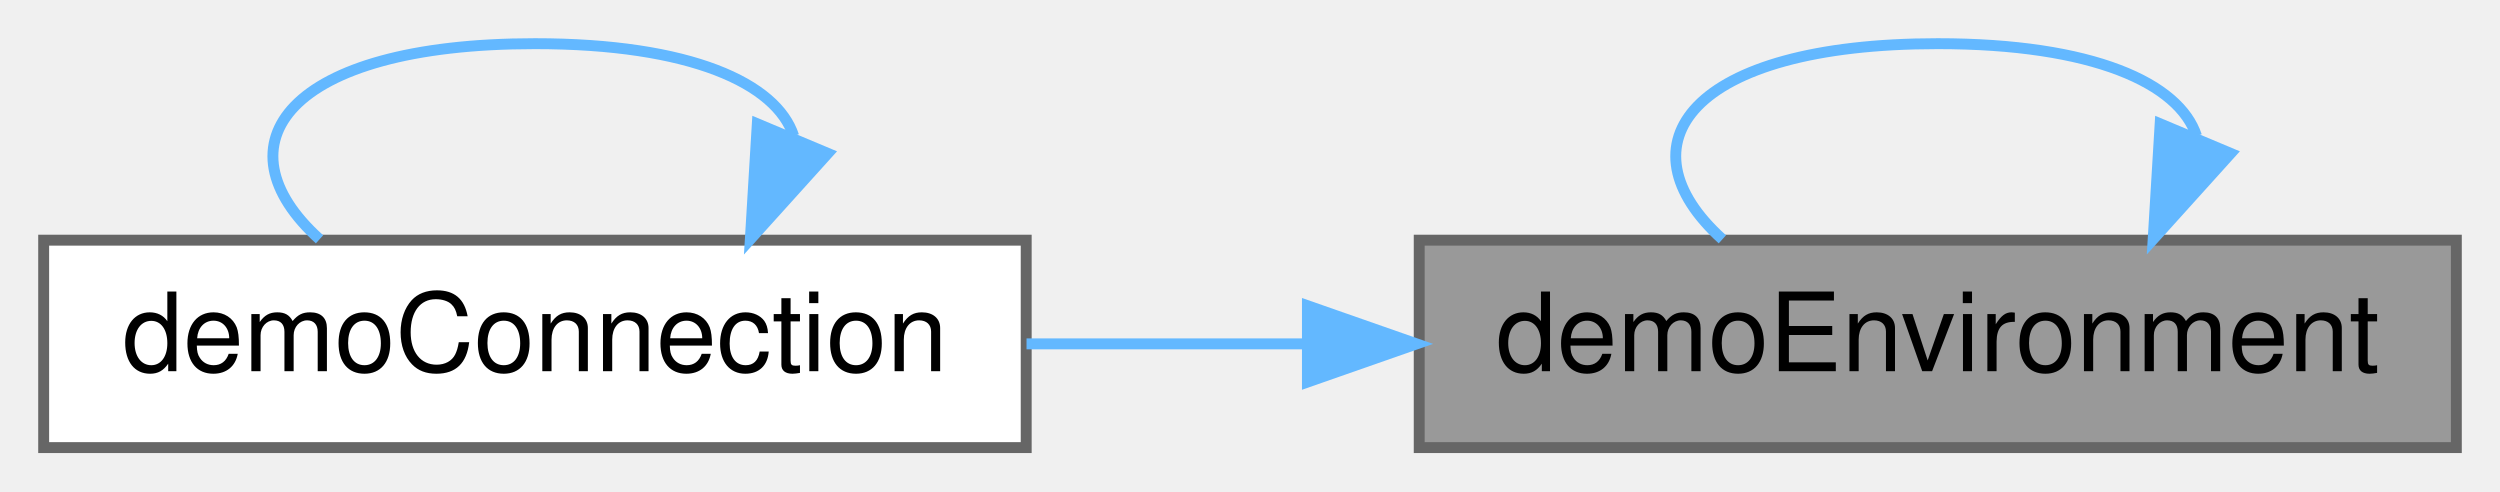
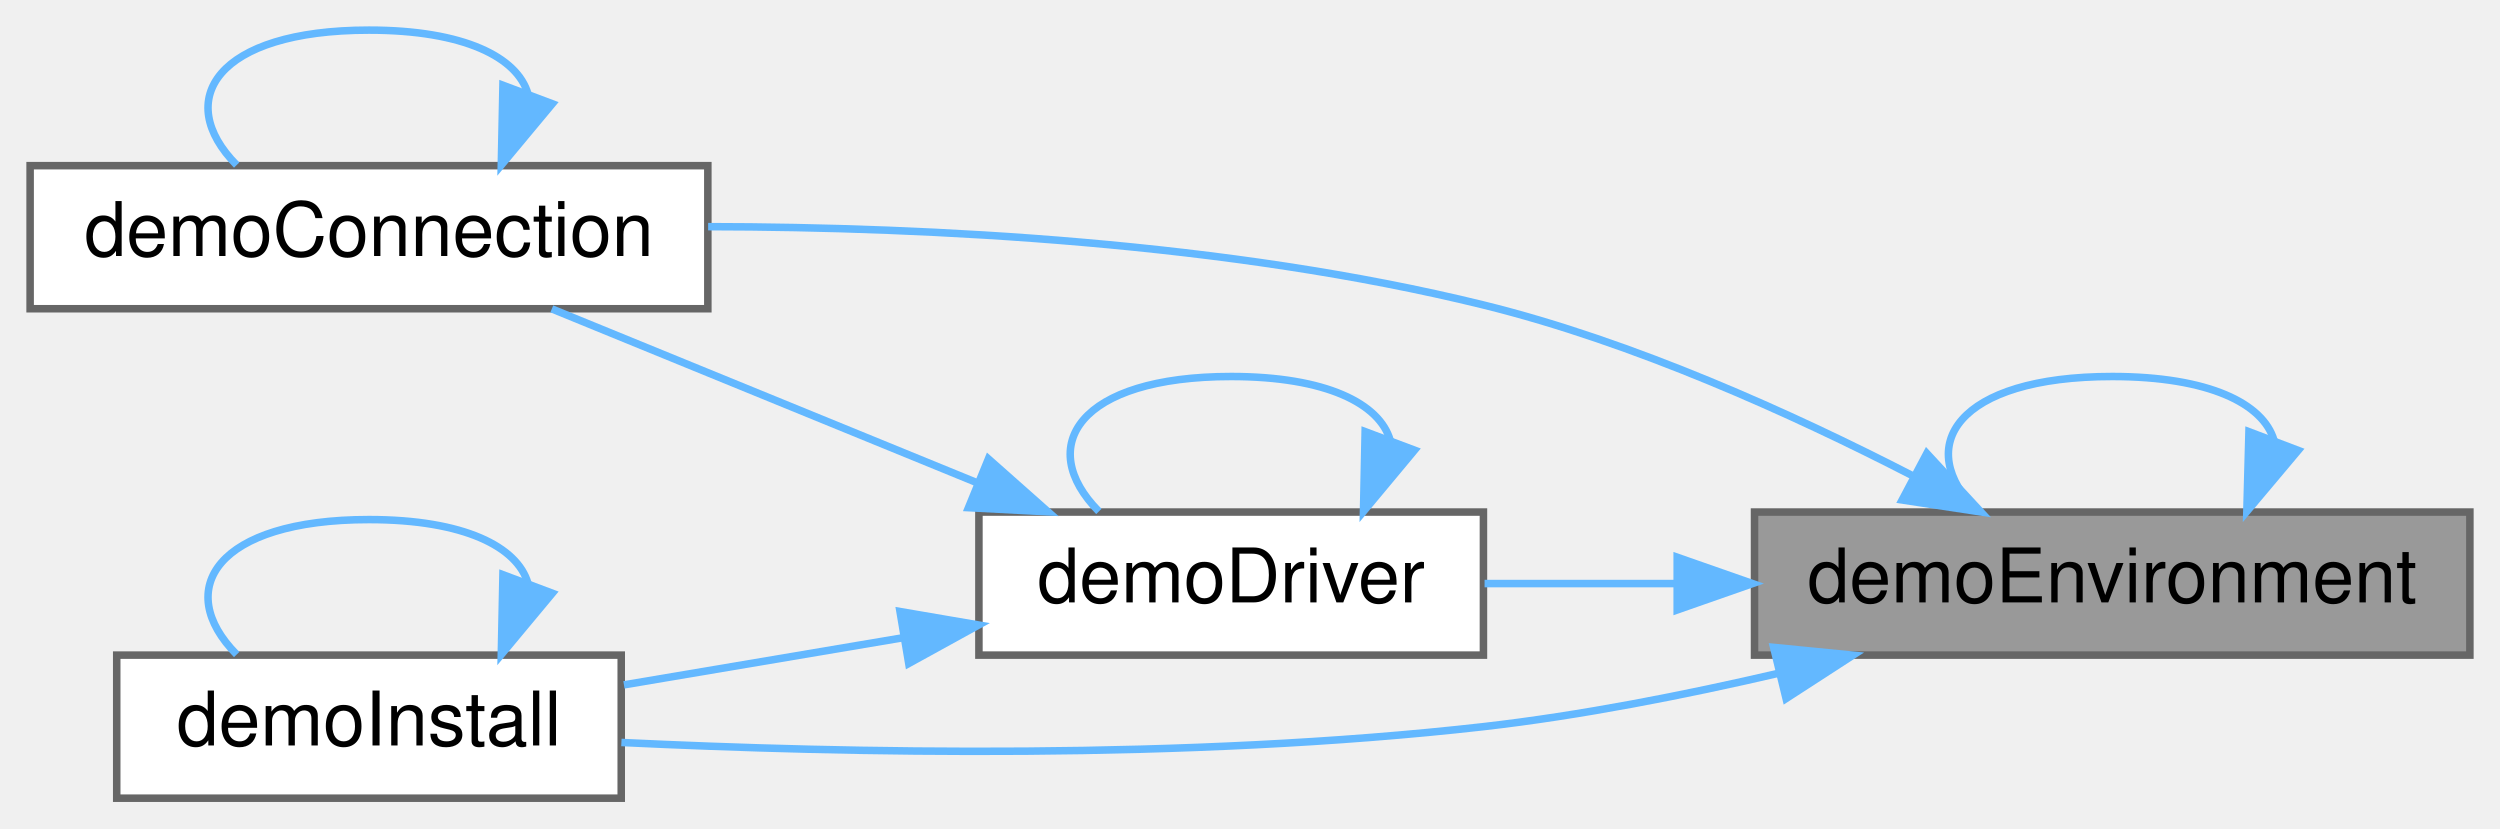
- <svg xmlns="http://www.w3.org/2000/svg" xmlns:xlink="http://www.w3.org/1999/xlink" width="229pt" height="45pt" viewBox="0.00 0.00 229.00 45.00">
-   <g id="graph0" class="graph" transform="scale(1 1) rotate(0) translate(4 41)">
+ <svg xmlns="http://www.w3.org/2000/svg" xmlns:xlink="http://www.w3.org/1999/xlink" width="332pt" height="110pt" viewBox="0.00 0.00 332.00 110.00">
+   <g id="page0,1_graph0" class="graph" transform="scale(1 1) rotate(0) translate(4 106)">
    <g id="Node000001" class="node">
      <g id="a_Node000001">
        <a xlink:title="This reads a demo setting from the environment.">
-           <polygon fill="#999999" stroke="#666666" points="221,-19 126,-19 126,0 221,0 221,-19" />
-           <text text-anchor="middle" x="173.5" y="-7" font-family="Helvetica,sans-Serif" font-size="10.00">demoEnvironment</text>
+           <polygon fill="#999999" stroke="#666666" points="324,-38 229,-38 229,-19 324,-19 324,-38" />
+           <text text-anchor="middle" x="276.5" y="-26" font-family="Helvetica,sans-Serif" font-size="10.00">demoEnvironment</text>
        </a>
      </g>
    </g>
-     <g id="edge3_Node000001_Node000001" class="edge">
-       <g id="a_edge3_Node000001_Node000001">
+     <g id="edge8_Node000001_Node000001" class="edge">
+       <g id="a_edge8_Node000001_Node000001">
        <a xlink:title=" ">
-           <path fill="none" stroke="#63b8ff" d="M197.2,-28.55C195.62,-33.38 187.72,-37 173.5,-37 150.75,-37 144.17,-27.73 153.77,-19.08" />
-           <polygon fill="#63b8ff" stroke="#63b8ff" points="200.33,-26.95 193.23,-19.08 193.87,-29.66 200.33,-26.95" />
+           <path fill="none" stroke="#63b8ff" d="M297.98,-47.55C296.55,-52.38 289.39,-56 276.5,-56 255.88,-56 249.92,-46.73 258.62,-38.08" />
+           <polygon fill="#63b8ff" stroke="#63b8ff" points="301.2,-46.19 294.38,-38.08 294.66,-48.67 301.2,-46.19" />
        </a>
      </g>
    </g>
    <g id="Node000002" class="node">
      <g id="a_Node000002">
-         <a xlink:href="demo_2demo_8php.html#ab5c4548495ab40719480466f3ab7e258" target="_top" xlink:title="This opens the administrative MySQL connection used to create, inspect, and drop the demo database.">
-           <polygon fill="white" stroke="#666666" points="90,-19 0,-19 0,0 90,0 90,-19" />
-           <text text-anchor="middle" x="45" y="-7" font-family="Helvetica,sans-Serif" font-size="10.00">demoConnection</text>
+         <a xlink:href="demo_2demo_8php.html#a42f62b8bb0a44c3f5e74a63417effd6d" target="_top" xlink:title="This opens an administrative or test-database connection for the selected backend....">
+           <polygon fill="white" stroke="#666666" points="90,-84 0,-84 0,-65 90,-65 90,-84" />
+           <text text-anchor="middle" x="45" y="-72" font-family="Helvetica,sans-Serif" font-size="10.00">demoConnection</text>
        </a>
      </g>
    </g>
    <g id="edge1_Node000001_Node000002" class="edge">
      <g id="a_edge1_Node000001_Node000002">
        <a xlink:title=" ">
-           <path fill="none" stroke="#63b8ff" d="M115.74,-9.5C107.12,-9.5 98.33,-9.5 90.03,-9.5" />
-           <polygon fill="#63b8ff" stroke="#63b8ff" points="115.76,-13 125.76,-9.5 115.76,-6 115.76,-13" />
+           <path fill="none" stroke="#63b8ff" d="M249.92,-42.86C234.05,-51.03 212.94,-60.59 193,-65.5 159.11,-73.84 119.57,-75.85 90.04,-75.9" />
+           <polygon fill="#63b8ff" stroke="#63b8ff" points="251.88,-45.79 259.07,-38.01 248.6,-39.6 251.88,-45.79" />
+         </a>
+       </g>
+     </g>
+     <g id="Node000003" class="node">
+       <g id="a_Node000003">
+         <a xlink:href="demo_2demo_8php.html#a44ae472ed99b38a2954546153b76679e" target="_top" xlink:title="This validates the selected database driver.">
+           <polygon fill="white" stroke="#666666" points="193,-38 126,-38 126,-19 193,-19 193,-38" />
+           <text text-anchor="middle" x="159.5" y="-26" font-family="Helvetica,sans-Serif" font-size="10.00">demoDriver</text>
+         </a>
+       </g>
+     </g>
+     <g id="edge3_Node000001_Node000003" class="edge">
+       <g id="a_edge3_Node000001_Node000003">
+         <a xlink:title=" ">
+           <path fill="none" stroke="#63b8ff" d="M218.55,-28.5C209.83,-28.5 201.1,-28.5 193.15,-28.5" />
+           <polygon fill="#63b8ff" stroke="#63b8ff" points="218.73,-32 228.73,-28.5 218.73,-25 218.73,-32" />
+         </a>
+       </g>
+     </g>
+     <g id="Node000004" class="node">
+       <g id="a_Node000004">
+         <a xlink:href="demo_2demo_8php.html#ab9368ee826abf0b19065d8531f7e1560" target="_top" xlink:title="This builds the temporary Composer application and loads its autoloader.">
+           <polygon fill="white" stroke="#666666" points="78.5,-19 11.5,-19 11.5,0 78.5,0 78.5,-19" />
+           <text text-anchor="middle" x="45" y="-7" font-family="Helvetica,sans-Serif" font-size="10.00">demoInstall</text>
+         </a>
+       </g>
+     </g>
+     <g id="edge9_Node000001_Node000004" class="edge">
+       <g id="a_edge9_Node000001_Node000004">
+         <a xlink:title=" ">
+           <path fill="none" stroke="#63b8ff" d="M232.31,-16.62C219.73,-13.69 205.91,-10.97 193,-9.5 153.82,-5.05 108.39,-5.97 78.52,-7.4" />
+           <polygon fill="#63b8ff" stroke="#63b8ff" points="231.54,-20.03 242.08,-18.99 233.19,-13.23 231.54,-20.03" />
        </a>
      </g>
    </g>
    <g id="edge2_Node000002_Node000002" class="edge">
      <g id="a_edge2_Node000002_Node000002">
        <a xlink:title=" ">
-           <path fill="none" stroke="#63b8ff" d="M68.7,-28.55C67.12,-33.38 59.22,-37 45,-37 22.25,-37 15.67,-27.73 25.27,-19.08" />
-           <polygon fill="#63b8ff" stroke="#63b8ff" points="71.83,-26.95 64.73,-19.08 65.37,-29.66 71.83,-26.95" />
+           <path fill="none" stroke="#63b8ff" d="M66.11,-93.55C64.7,-98.38 57.66,-102 45,-102 24.74,-102 18.88,-92.73 27.43,-84.08" />
+           <polygon fill="#63b8ff" stroke="#63b8ff" points="69.35,-92.22 62.57,-84.08 62.79,-94.68 69.35,-92.22" />
+         </a>
+       </g>
+     </g>
+     <g id="edge4_Node000003_Node000002" class="edge">
+       <g id="a_edge4_Node000003_Node000002">
+         <a xlink:title=" ">
+           <path fill="none" stroke="#63b8ff" d="M125.61,-41.95C107.55,-49.33 85.56,-58.32 69.28,-64.98" />
+           <polygon fill="#63b8ff" stroke="#63b8ff" points="127.26,-45.06 135.19,-38.03 124.61,-38.58 127.26,-45.06" />
+         </a>
+       </g>
+     </g>
+     <g id="edge5_Node000003_Node000003" class="edge">
+       <g id="a_edge5_Node000003_Node000003">
+         <a xlink:title=" ">
+           <path fill="none" stroke="#63b8ff" d="M180.61,-47.55C179.2,-52.38 172.16,-56 159.5,-56 139.24,-56 133.38,-46.73 141.93,-38.08" />
+           <polygon fill="#63b8ff" stroke="#63b8ff" points="183.85,-46.22 177.07,-38.08 177.29,-48.68 183.85,-46.22" />
+         </a>
+       </g>
+     </g>
+     <g id="edge6_Node000003_Node000004" class="edge">
+       <g id="a_edge6_Node000003_Node000004">
+         <a xlink:title=" ">
+           <path fill="none" stroke="#63b8ff" d="M115.92,-21.31C103.65,-19.24 90.45,-17.01 78.86,-15.05" />
+           <polygon fill="#63b8ff" stroke="#63b8ff" points="115.52,-24.79 125.96,-23 116.68,-17.89 115.52,-24.79" />
+         </a>
+       </g>
+     </g>
+     <g id="edge7_Node000004_Node000004" class="edge">
+       <g id="a_edge7_Node000004_Node000004">
+         <a xlink:title=" ">
+           <path fill="none" stroke="#63b8ff" d="M66.11,-28.55C64.7,-33.38 57.66,-37 45,-37 24.74,-37 18.88,-27.73 27.43,-19.08" />
+           <polygon fill="#63b8ff" stroke="#63b8ff" points="69.35,-27.22 62.57,-19.08 62.79,-29.68 69.35,-27.22" />
        </a>
      </g>
    </g>
  </g>
</svg>
